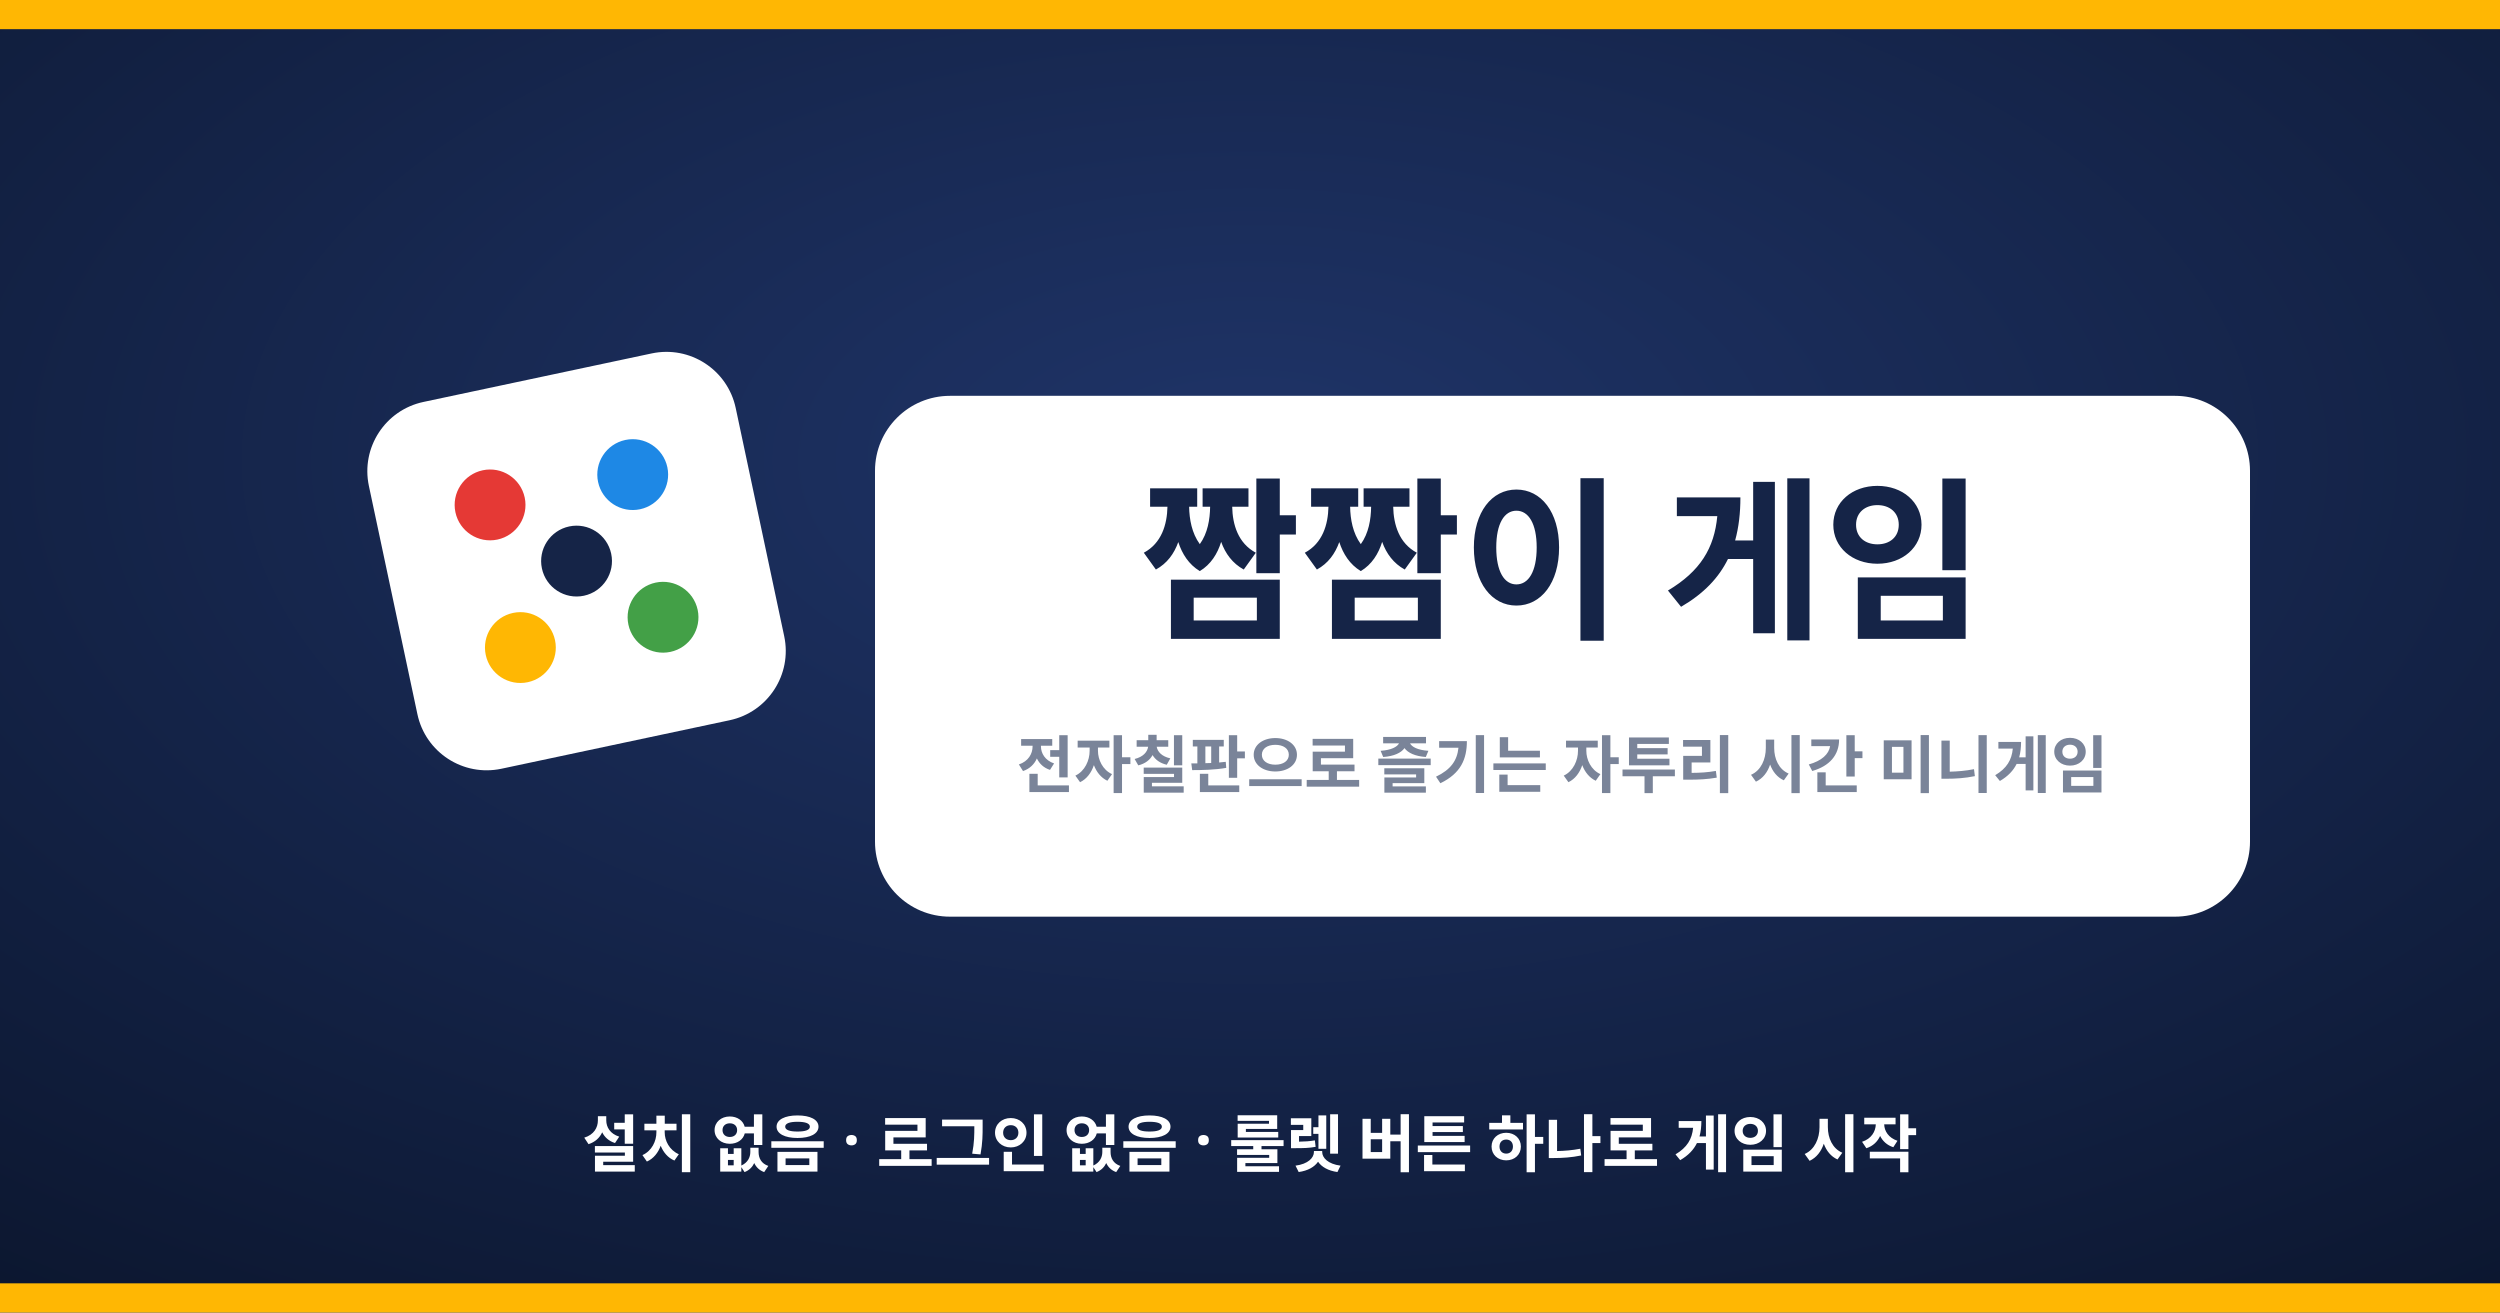
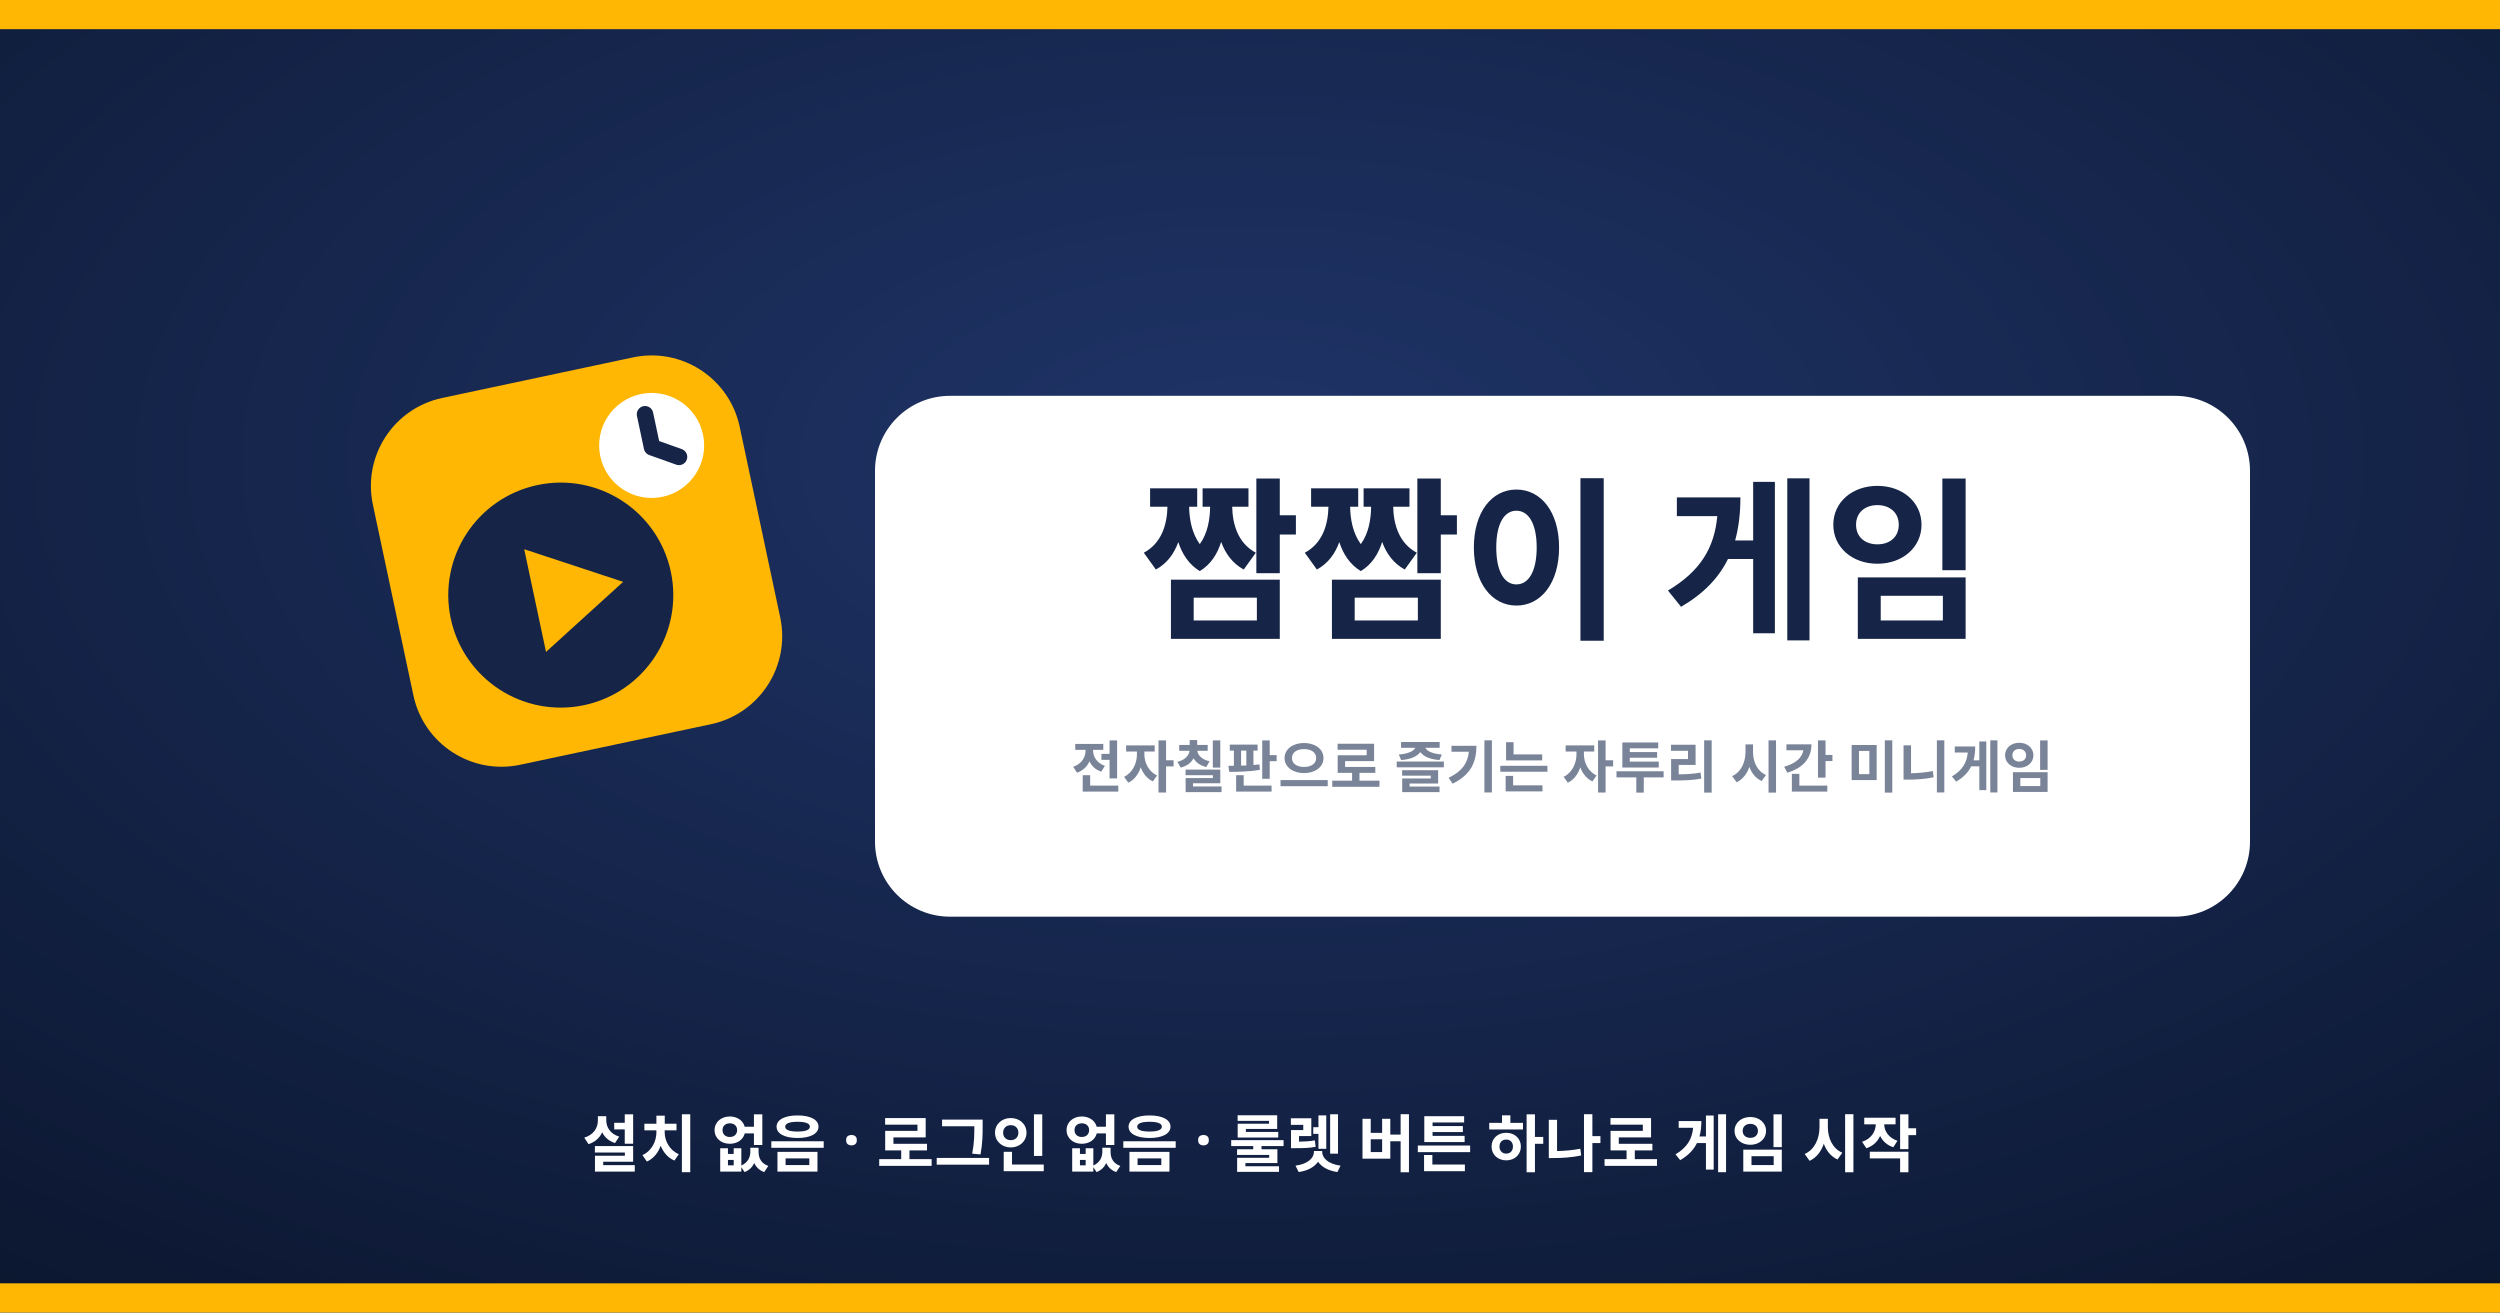
<svg xmlns="http://www.w3.org/2000/svg" viewBox="0 0 1200 630" width="1200" height="630">
  <defs>
-     <radialGradient id="navy" cx="50%" cy="35%" r="80%">
+     <radialGradient id="bg" cx="50%" cy="35%" r="80%">
      <stop offset="0%" stop-color="#1F3468" />
      <stop offset="100%" stop-color="#0C1730" />
    </radialGradient>
  </defs>
-   <rect width="1200" height="630" fill="url(#navy)" />
+   <rect width="1200" height="630" fill="url(#bg)" />
  <rect x="0" y="0" width="1200" height="14" fill="#FFB703" />
  <rect x="0" y="616" width="1200" height="14" fill="#FFB703" />
  <g transform="translate(170,200) rotate(-12)">
-     <rect width="180" height="180" rx="34" fill="#FFFFFF" />
-     <circle cx="55" cy="55" r="17" fill="#E53935" />
-     <circle cx="125" cy="55" r="17" fill="#1E88E5" />
-     <circle cx="90" cy="90" r="17" fill="#152447" />
-     <circle cx="55" cy="125" r="17" fill="#FFB703" />
-     <circle cx="125" cy="125" r="17" fill="#43A047" />
+     <svg x="0" y="0" width="180" height="180" viewBox="0 0 100 100">
+       <rect width="100" height="100" rx="24" fill="#FFB703" />
+       <circle cx="44" cy="58" r="30" fill="#152447" />
+       <path d="M37 44 L37 72 L61 58 Z" fill="#FFB703" />
+       <circle cx="76" cy="24" r="14" fill="#FFFFFF" />
+       <path d="M76 15.5 V24.5 L82.5 28.5" fill="none" stroke="#152447" stroke-width="4.4" stroke-linecap="round" stroke-linejoin="round" />
+     </svg>
  </g>
  <rect x="420" y="190" width="660" height="250" rx="36" fill="#FFFFFF" />
-   <text x="750" y="300" text-anchor="middle" font-family="sans-serif" font-size="84" font-weight="900" fill="#152447">짬짬이 게임</text>
-   <text x="750" y="378" text-anchor="middle" font-family="sans-serif" font-size="30" font-weight="700" fill="#7A8499">전자칠판으로 즐기는 자투리 시간 미니게임</text>
-   <text x="600" y="560" text-anchor="middle" font-family="sans-serif" font-size="30" font-weight="700" fill="#FFFFFF">설치 없음 · 로그인 없음 · 룰렛 버튼 하나로 게임 시작</text>
+   <text x="750" y="300" text-anchor="middle" font-family="Pretendard, sans-serif" font-size="84" font-weight="900" fill="#152447">짬짬이 게임</text>
+   <text x="750" y="378" text-anchor="middle" font-family="Pretendard, sans-serif" font-size="27" font-weight="700" fill="#7A8499">전자칠판으로 즐기는 자투리 시간 미니게임</text>
+   <text x="600" y="560" text-anchor="middle" font-family="Pretendard, sans-serif" font-size="30" font-weight="700" fill="#FFFFFF">설치 없음 · 로그인 없음 · 룰렛 버튼 하나로 게임 시작</text>
</svg>
